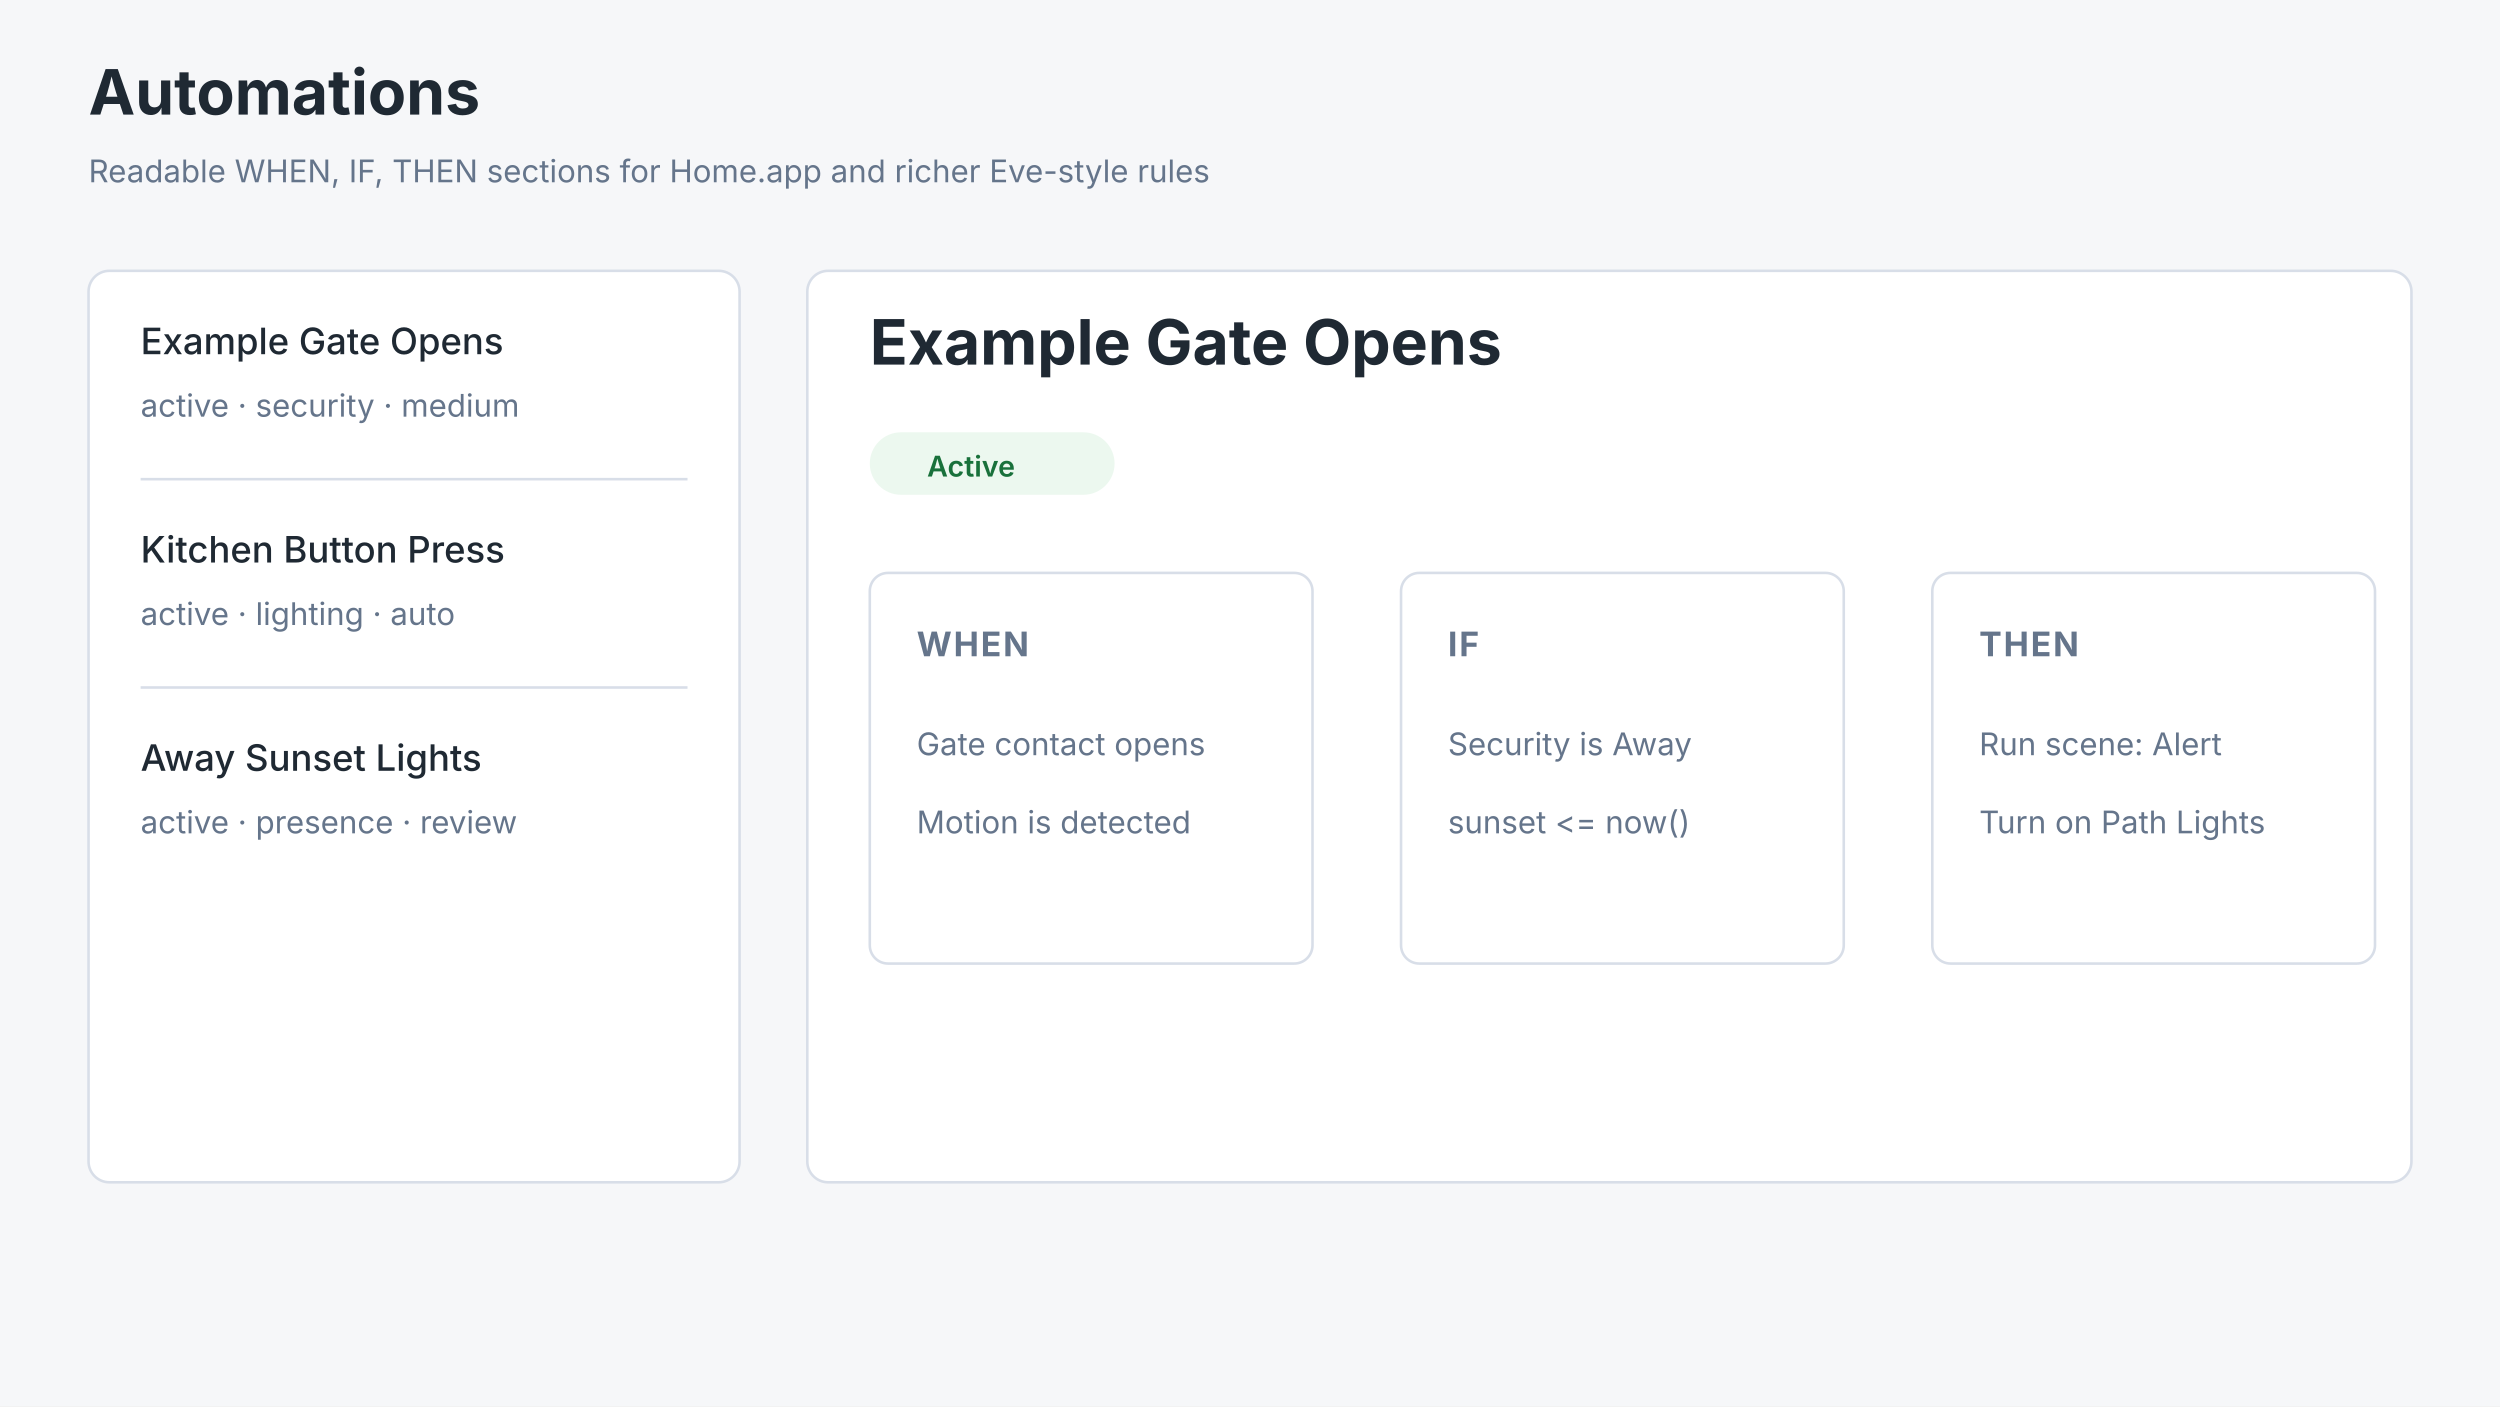
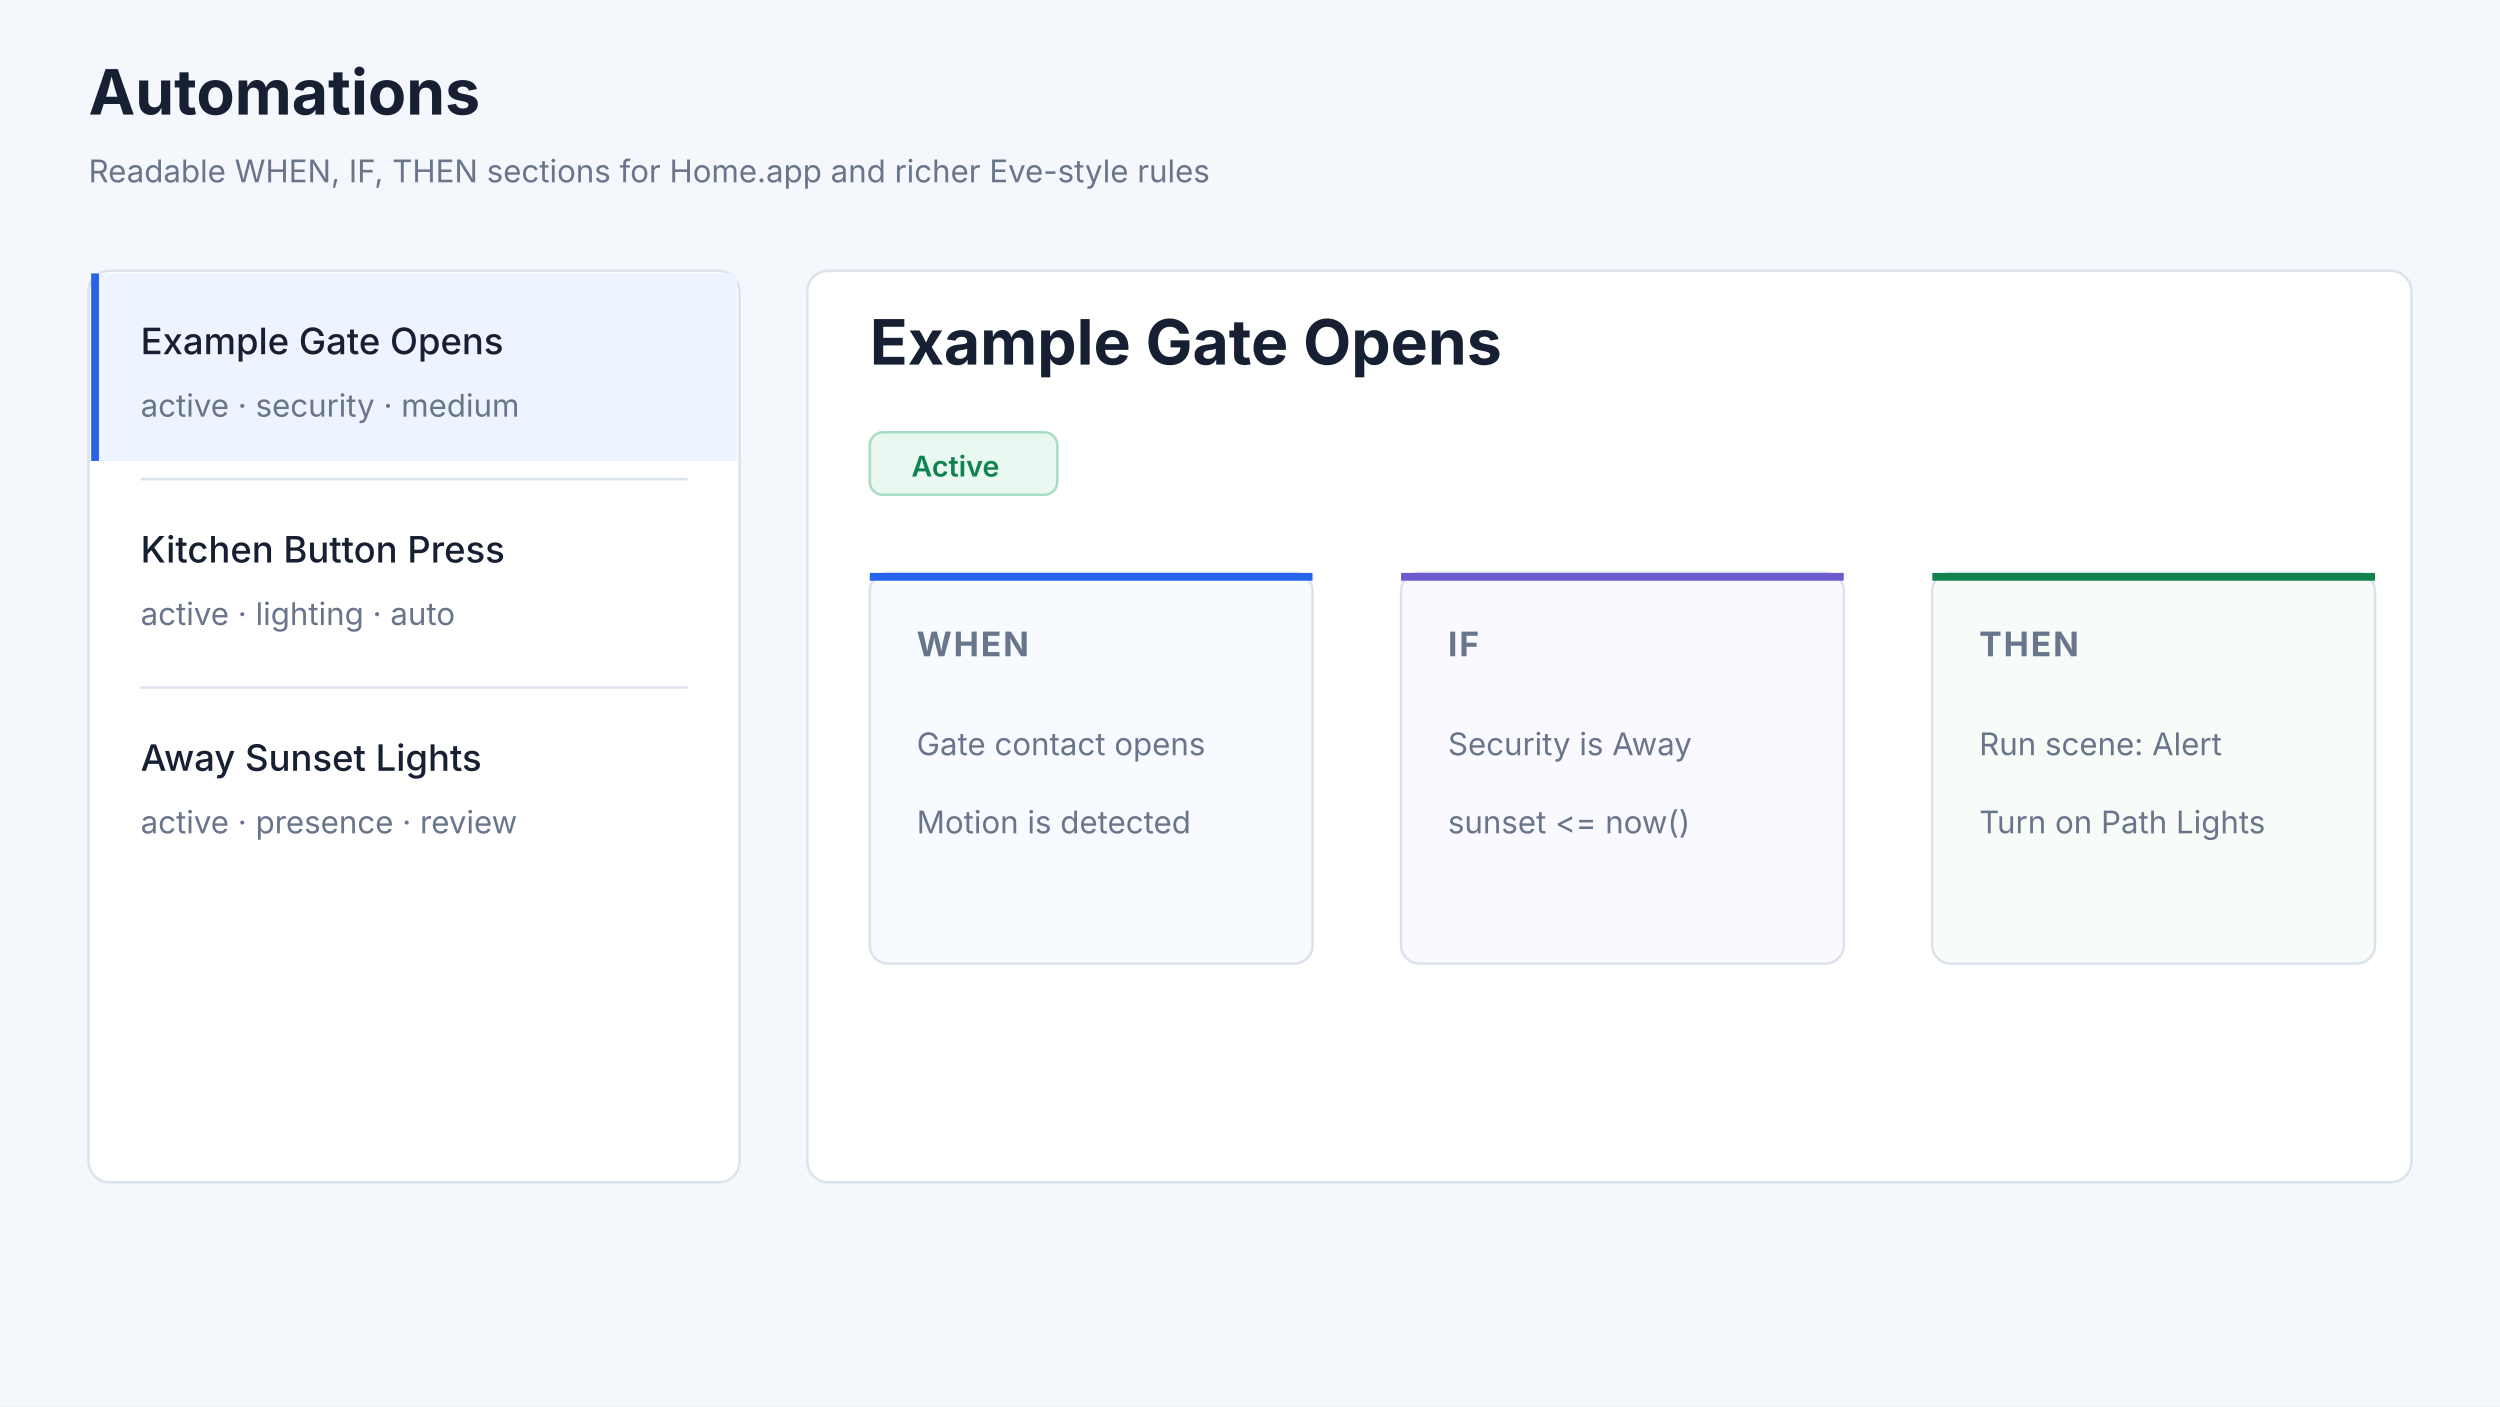
<svg xmlns="http://www.w3.org/2000/svg" width="960" height="540" viewBox="0 0 960 540" role="img" aria-labelledby="title desc">
-   <rect width="960" height="540" fill="#f6f7f9" />
-   <style>.title{font:700 24px -apple-system,BlinkMacSystemFont,"Segoe UI",sans-serif;fill:#1f2933}.h{font:700 13px -apple-system,BlinkMacSystemFont,"Segoe UI",sans-serif;fill:#65758b;letter-spacing:.7px}.t{font:500 14px -apple-system,BlinkMacSystemFont,"Segoe UI",sans-serif;fill:#1f2933}.m{font:400 12px -apple-system,BlinkMacSystemFont,"Segoe UI",sans-serif;fill:#65758b}.badge{font:600 11px -apple-system,BlinkMacSystemFont,"Segoe UI",sans-serif;fill:#19713b}</style>
+   <rect width="960" height="540" fill="#f4f7fb" />
+   <style>.title{font:700 24px -apple-system,BlinkMacSystemFont,"Segoe UI",sans-serif;fill:#172033}.h{font:700 13px -apple-system,BlinkMacSystemFont,"Segoe UI",sans-serif;fill:#68758a;letter-spacing:.7px}.t{font:500 14px -apple-system,BlinkMacSystemFont,"Segoe UI",sans-serif;fill:#172033}.m{font:400 12px -apple-system,BlinkMacSystemFont,"Segoe UI",sans-serif;fill:#68758a}.badge{font:600 11px -apple-system,BlinkMacSystemFont,"Segoe UI",sans-serif;fill:#11834f}</style>
  <text x="34" y="44" class="title">Automations</text>
  <text x="34" y="70" class="m">Readable WHEN, IF, THEN sections for Home.app and richer Eve-style rules</text>
-   <rect x="34" y="104" width="250" height="350" rx="8" fill="#fff" stroke="#d8dee8" />
+   <rect x="34" y="104" width="250" height="350" rx="8" fill="#fff" stroke="#dce3ed" />
+   <rect x="35" y="105" width="248" height="72" fill="#edf4ff" />
+   <rect x="35" y="105" width="3" height="72" fill="#2563eb" />
  <text x="54" y="136" class="t">Example Gate Opens</text>
  <text x="54" y="160" class="m">active · security · medium</text>
-   <line x1="54" y1="184" x2="264" y2="184" stroke="#d8dee8" />
+   <line x1="54" y1="184" x2="264" y2="184" stroke="#dce3ed" />
  <text x="54" y="216" class="t">Kitchen Button Press</text>
  <text x="54" y="240" class="m">active · lighting · auto</text>
-   <line x1="54" y1="264" x2="264" y2="264" stroke="#d8dee8" />
+   <line x1="54" y1="264" x2="264" y2="264" stroke="#dce3ed" />
  <text x="54" y="296" class="t">Away Sunset Lights</text>
  <text x="54" y="320" class="m">active · presence · review</text>
-   <rect x="310" y="104" width="616" height="350" rx="8" fill="#fff" stroke="#d8dee8" />
+   <rect x="310" y="104" width="616" height="350" rx="8" fill="#fff" stroke="#dce3ed" />
  <text x="334" y="140" class="title">Example Gate Opens</text>
-   <rect x="334" y="166" width="94" height="24" rx="12" fill="#ecf8ef" />
-   <text x="356" y="183" class="badge">Active</text>
+   <rect x="334" y="166" width="72" height="24" rx="5" fill="#e9f8f0" stroke="#a9dec4" />
+   <text x="350" y="183" class="badge">Active</text>
  <g transform="translate(334 220)">
-     <rect width="170" height="150" rx="7" fill="#fff" stroke="#d8dee8" />
+     <rect width="170" height="150" rx="7" fill="#f7faff" stroke="#dce3ed" />
+     <rect width="170" height="3" fill="#2563eb" />
    <text x="18" y="32" class="h">WHEN</text>
    <text x="18" y="70" class="m">Gate contact opens</text>
    <text x="18" y="100" class="m">Motion is detected</text>
-     <rect x="204" width="170" height="150" rx="7" fill="#fff" stroke="#d8dee8" />
+     <rect x="204" width="170" height="150" rx="7" fill="#faf9ff" stroke="#dce3ed" />
+     <rect x="204" width="170" height="3" fill="#6d5bd0" />
    <text x="222" y="32" class="h">IF</text>
    <text x="222" y="70" class="m">Security is Away</text>
    <text x="222" y="100" class="m">sunset &lt;= now()</text>
-     <rect x="408" width="170" height="150" rx="7" fill="#fff" stroke="#d8dee8" />
+     <rect x="408" width="170" height="150" rx="7" fill="#f7fcf9" stroke="#dce3ed" />
+     <rect x="408" width="170" height="3" fill="#11834f" />
    <text x="426" y="32" class="h">THEN</text>
    <text x="426" y="70" class="m">Run scene: Alert</text>
    <text x="426" y="100" class="m">Turn on Path Lights</text>
  </g>
</svg>
